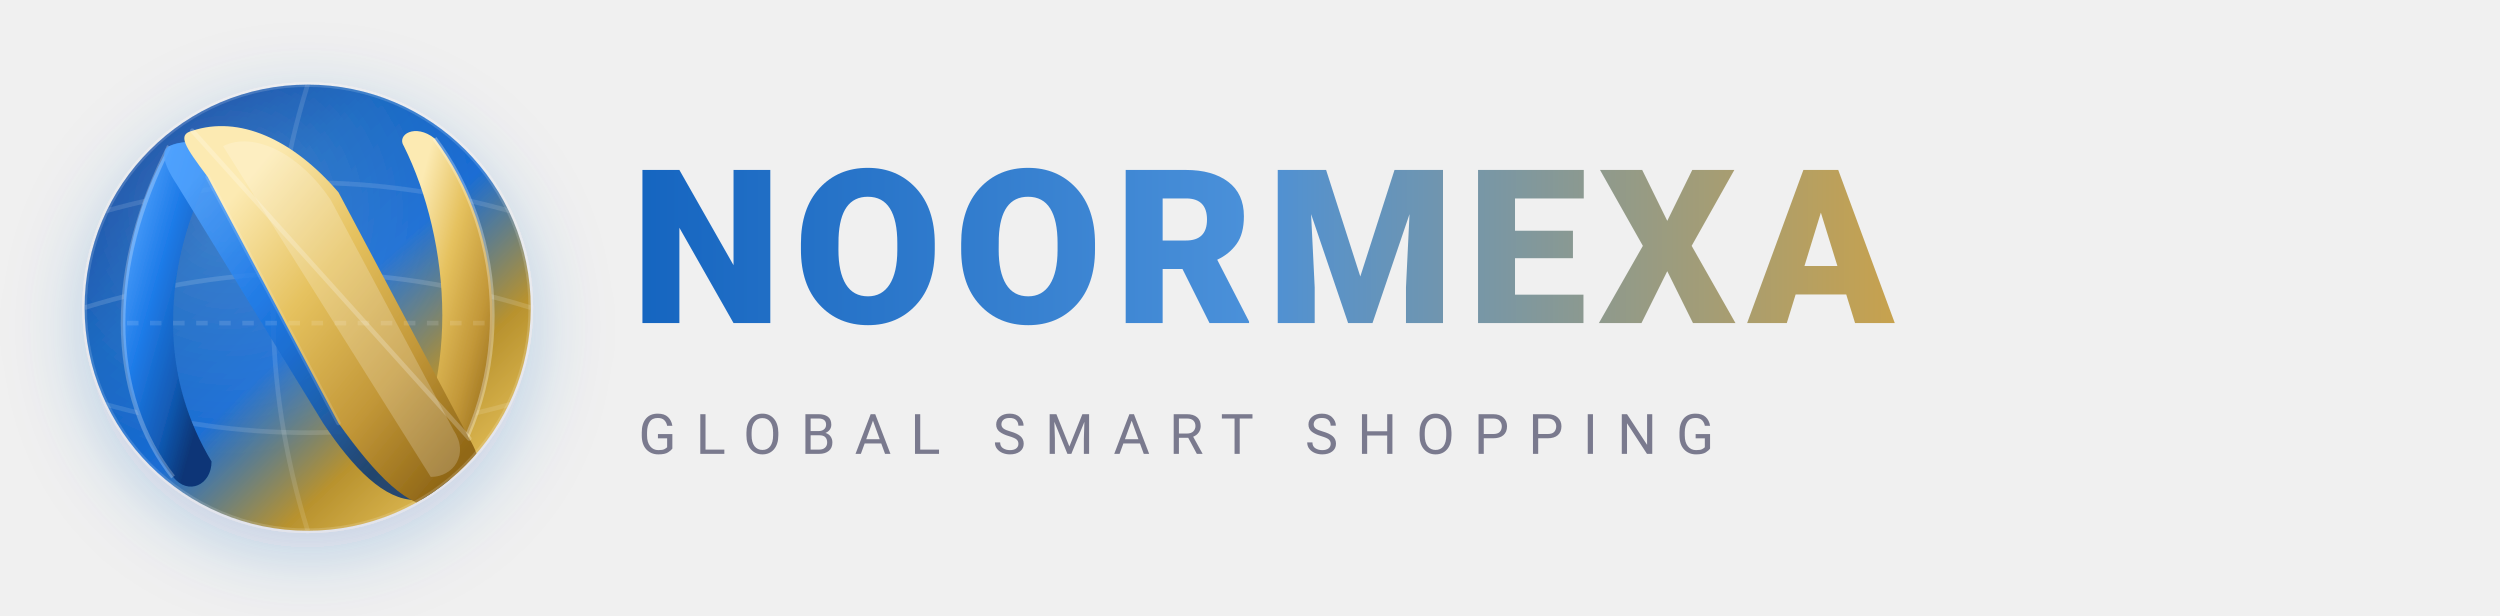
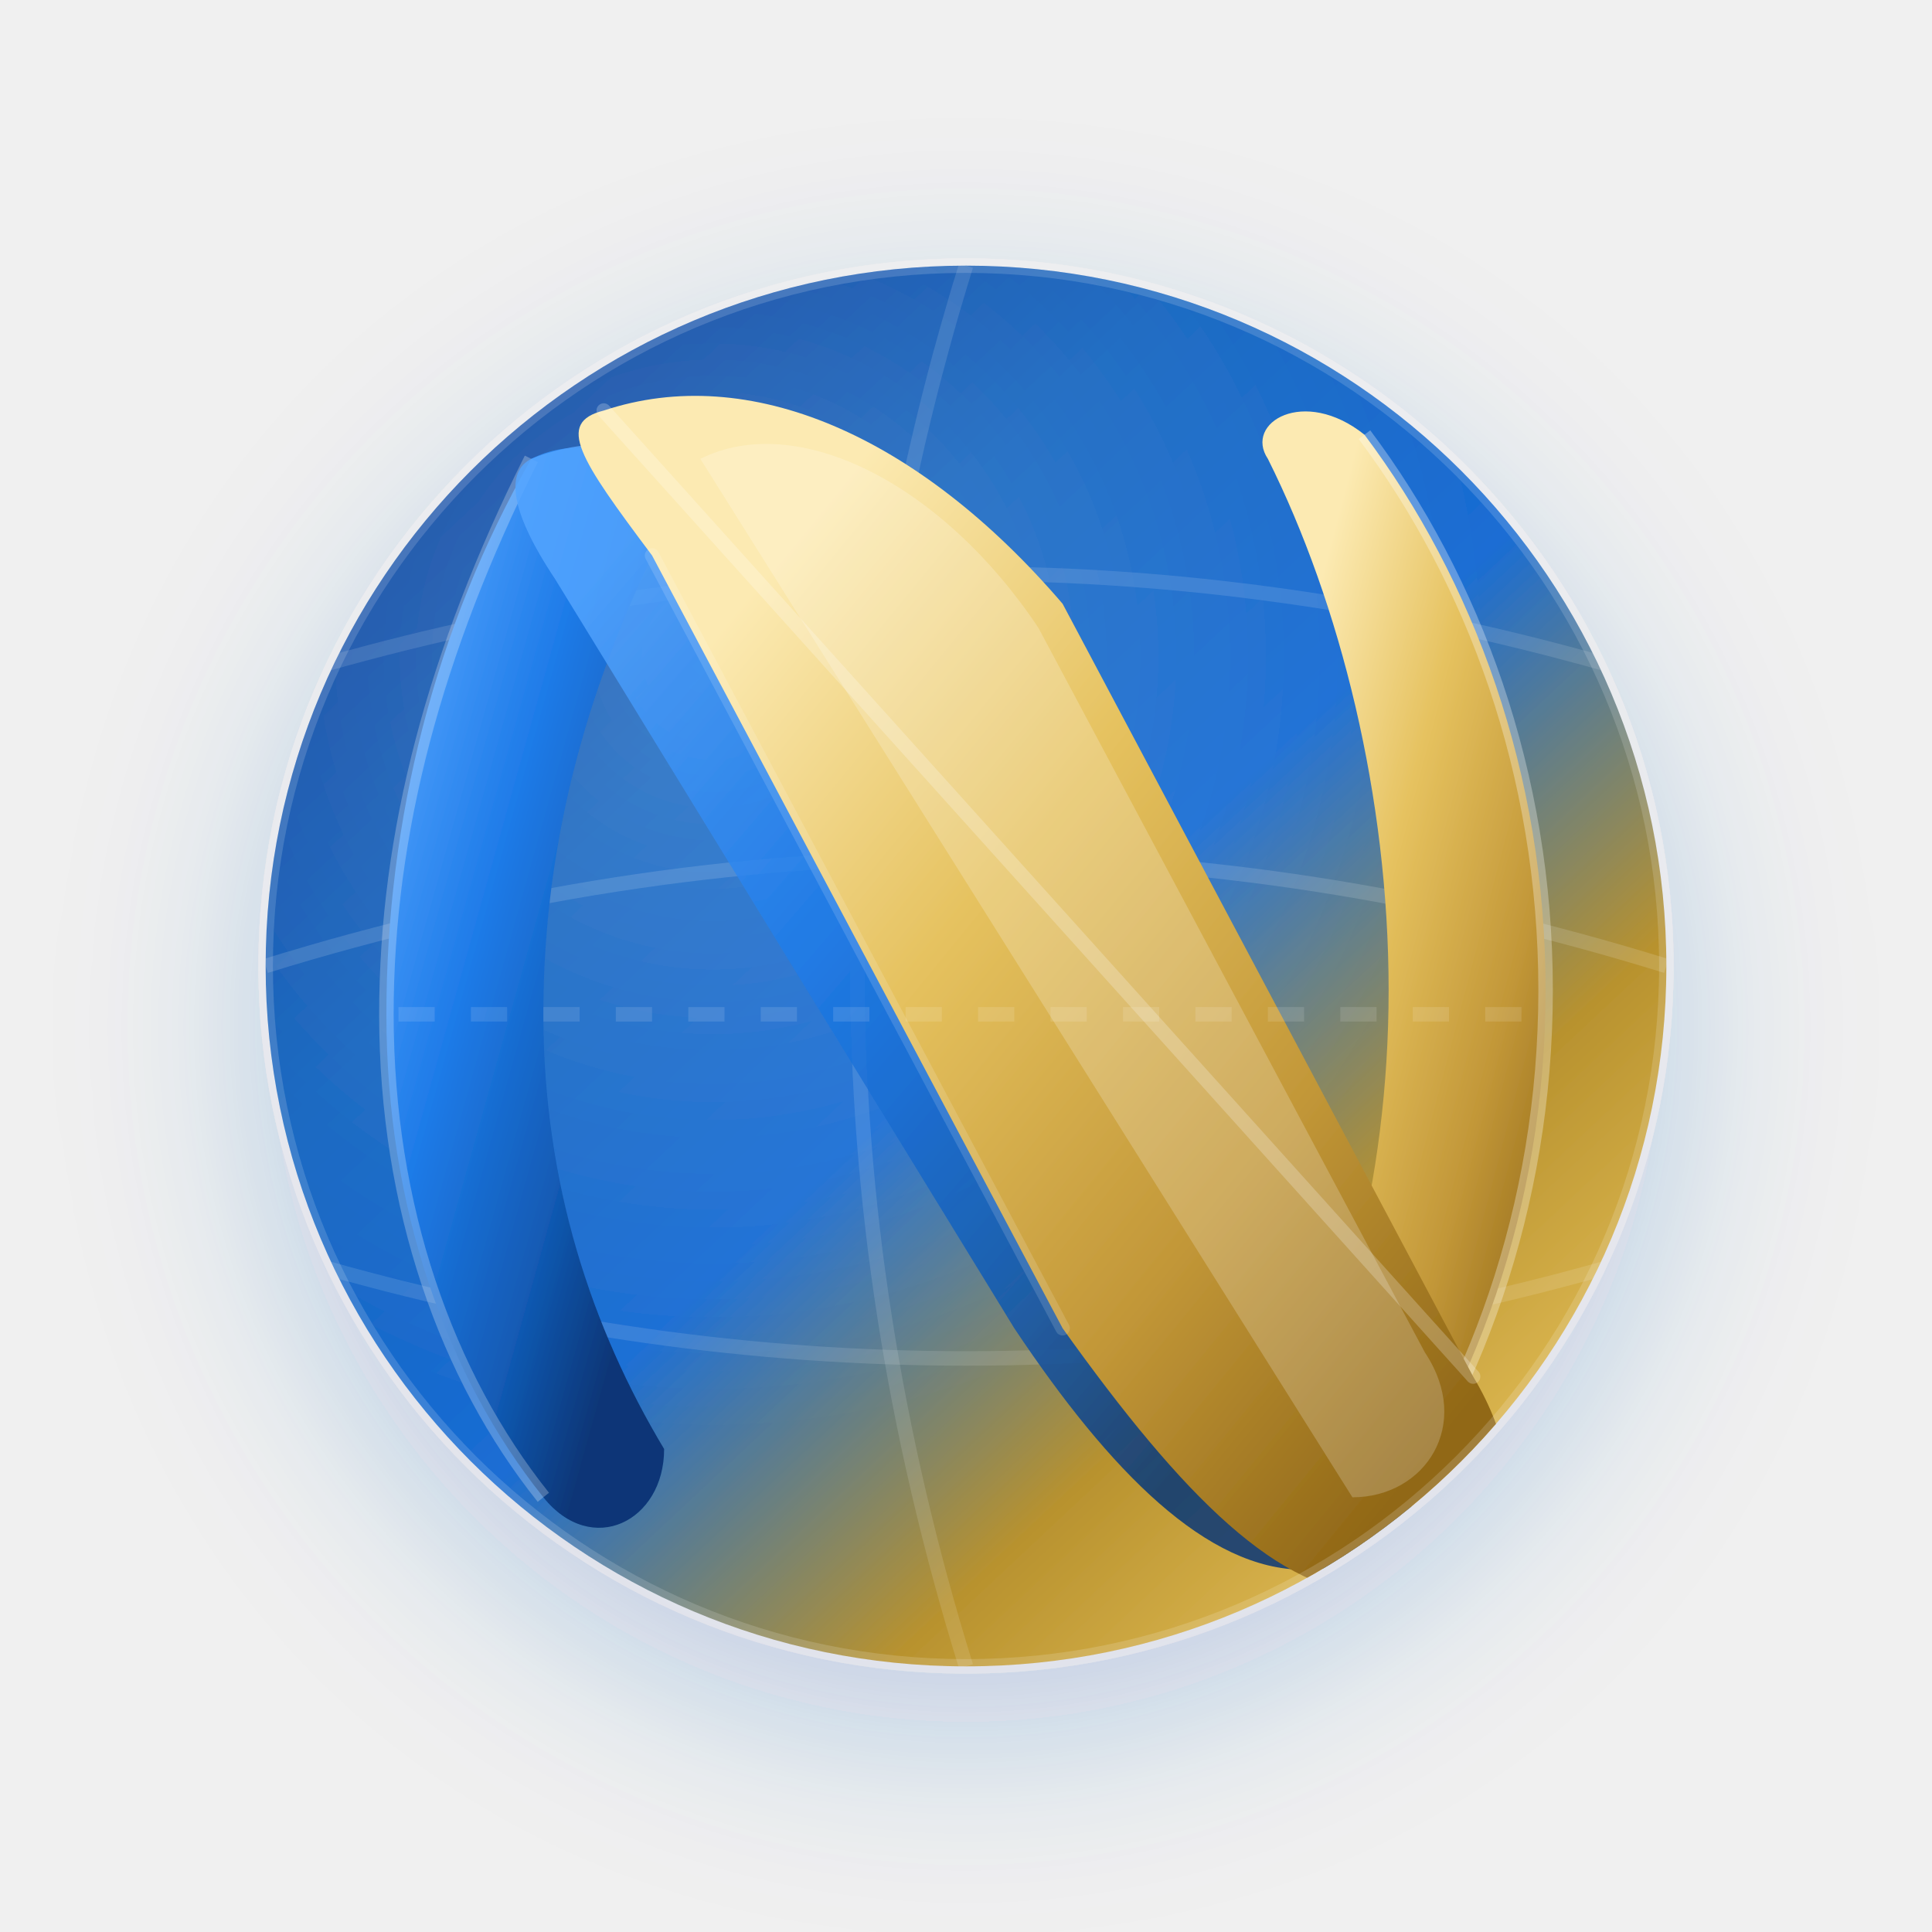
- <svg xmlns="http://www.w3.org/2000/svg" viewBox="0 0 650 160" width="100%" height="100%" fill="none">
+ <svg xmlns="http://www.w3.org/2000/svg" viewBox="0 0 160 160" width="100%" height="100%" fill="none">
  <defs>
-     <linearGradient id="sphere_body_grad" x1="15%" y1="10%" x2="90%" y2="90%">
+     <linearGradient id="emb_sphere_grad" x1="15%" y1="10%" x2="90%" y2="90%">
      <stop offset="0%" stop-color="#0d47a1" />
      <stop offset="26%" stop-color="#1565c0" />
      <stop offset="52%" stop-color="#1a6dd4" />
      <stop offset="78%" stop-color="#b8922e" />
      <stop offset="100%" stop-color="#e6c15a" />
    </linearGradient>
-     <radialGradient id="sphere_highlight_grad" cx="32%" cy="28%" r="65%">
+     <radialGradient id="emb_highlight_grad" cx="32%" cy="28%" r="65%">
      <stop offset="0%" stop-color="#FFFFFF" stop-opacity="0.18" />
      <stop offset="45%" stop-color="#FFFFFF" stop-opacity="0.08" />
      <stop offset="85%" stop-color="#FFFFFF" stop-opacity="0.0" />
    </radialGradient>
-     <filter id="sphere_shadow" x="-30%" y="-30%" width="160%" height="160%">
-       <feDropShadow dx="0" dy="5" stdDeviation="10" flood-color="#1565c0" flood-opacity="0.25" />
+     <filter id="emb_shadow_filter" x="-30%" y="-30%" width="160%" height="160%">
+       <feDropShadow dx="0" dy="5" stdDeviation="8" flood-color="#1565c0" flood-opacity="0.25" />
    </filter>
-     <linearGradient id="noormexa_text_grad" x1="0%" y1="0%" x2="100%" y2="0%">
-       <stop offset="0%" stop-color="#1565c0" />
-       <stop offset="48%" stop-color="#4a90d9" />
-       <stop offset="100%" stop-color="#c8a24d" />
-     </linearGradient>
-     <linearGradient id="n_gold_ribbon" x1="20%" y1="15%" x2="90%" y2="90%">
+     <linearGradient id="emb_gold_ribbon" x1="20%" y1="15%" x2="90%" y2="90%">
      <stop offset="0%" stop-color="#FCEAB2" />
      <stop offset="35%" stop-color="#E5C15E" />
      <stop offset="70%" stop-color="#C29738" />
      <stop offset="100%" stop-color="#916817" />
    </linearGradient>
-     <linearGradient id="n_blue_ribbon" x1="10%" y1="10%" x2="80%" y2="85%">
+     <linearGradient id="emb_blue_ribbon" x1="10%" y1="10%" x2="80%" y2="85%">
      <stop offset="0%" stop-color="#54A5FF" />
      <stop offset="40%" stop-color="#1E7BE8" />
      <stop offset="75%" stop-color="#125BB5" />
      <stop offset="100%" stop-color="#083677" />
    </linearGradient>
-     <clipPath id="sphere_clip">
+     <clipPath id="emb_clip">
      <circle cx="80" cy="80" r="58" />
    </clipPath>
  </defs>
-   <g id="noormexa-icon" filter="url(#sphere_shadow)">
-     <circle cx="80" cy="80" r="58" fill="url(#sphere_body_grad)" />
-     <circle cx="80" cy="80" r="58" fill="url(#sphere_highlight_grad)" />
-     <g clip-path="url(#sphere_clip)">
+   <g id="noormexa-emblem" filter="url(#emb_shadow_filter)">
+     <circle cx="80" cy="80" r="58" fill="url(#emb_sphere_grad)" />
+     <circle cx="80" cy="80" r="58" fill="url(#emb_highlight_grad)" />
+     <g clip-path="url(#emb_clip)">
      <path d="M 22,80 Q 80,62 138,80" stroke="#FFFFFF" stroke-opacity="0.14" stroke-width="1.2" fill="none" />
      <path d="M 27,55 Q 80,40 133,55" stroke="#FFFFFF" stroke-opacity="0.12" stroke-width="1.2" fill="none" />
      <path d="M 27,105 Q 80,120 133,105" stroke="#FFFFFF" stroke-opacity="0.12" stroke-width="1.2" fill="none" />
      <path d="M 80,22 Q 62,80 80,138" stroke="#FFFFFF" stroke-opacity="0.12" stroke-width="1.2" fill="none" />
      <circle cx="48" cy="55" r="2" fill="#FFFFFF" fill-opacity="0.35" />
      <circle cx="112" cy="105" r="2" fill="#FFFFFF" fill-opacity="0.35" />
      <circle cx="80" cy="80" r="2.5" fill="#FFFFFF" fill-opacity="0.4" />
-       <path d="M 44,38             C 36,52 32,68 32,84             C 32,100 37,114 45,124             C 49,129 55,126 55,120             C 49,110 45,98 45,84             C 45,69 49,56 55,44             C 56,40 50,35 44,38 Z" fill="url(#n_blue_ribbon)" />
+       <path d="M 44,38             C 36,52 32,68 32,84             C 32,100 37,114 45,124             C 49,129 55,126 55,120             C 49,110 45,98 45,84             C 45,69 49,56 55,44             C 56,40 50,35 44,38 Z" fill="url(#emb_blue_ribbon)" />
      <path d="M 44,38 C 36,54 32,69 32,84 C 32,100 37,114 45,124" stroke="#FFFFFF" stroke-opacity="0.25" stroke-width="1.2" fill="none" />
-       <path d="M 105,38             C 111,50 115,66 115,82             C 115,98 111,112 105,124             C 103,128 108,132 113,128             C 122,116 128,100 128,82             C 128,64 122,48 113,36             C 108,32 103,35 105,38 Z" fill="url(#n_gold_ribbon)" />
+       <path d="M 105,38             C 111,50 115,66 115,82             C 115,98 111,112 105,124             C 103,128 108,132 113,128             C 122,116 128,100 128,82             C 128,64 122,48 113,36             C 108,32 103,35 105,38 Z" fill="url(#emb_gold_ribbon)" />
      <path d="M 113,36 C 122,48 128,64 128,82 C 128,100 122,116 113,128" stroke="#FFFFFF" stroke-opacity="0.3" stroke-width="1.2" fill="none" />
-       <path d="M 44,38             C 54,34 66,40 76,52             L 115,116             C 120,124 116,130 108,130             C 100,130 92,122 84,110             L 46,48             C 42,42 42,39 44,38 Z" fill="url(#n_blue_ribbon)" opacity="0.85" />
-       <path d="M 50,34             C 62,30 76,36 88,50             L 122,114             C 128,124 124,132 114,132             C 106,132 98,124 88,110             L 54,46             C 48,38 46,35 50,34 Z" fill="url(#n_gold_ribbon)" />
+       <path d="M 44,38             C 54,34 66,40 76,52             L 115,116             C 120,124 116,130 108,130             C 100,130 92,122 84,110             L 46,48             C 42,42 42,39 44,38 Z" fill="url(#emb_blue_ribbon)" opacity="0.85" />
+       <path d="M 50,34             C 62,30 76,36 88,50             L 122,114             C 128,124 124,132 114,132             C 106,132 98,124 88,110             L 54,46             C 48,38 46,35 50,34 Z" fill="url(#emb_gold_ribbon)" />
      <path d="M 50,34 L 122,114" stroke="#FFFFFF" stroke-opacity="0.22" stroke-width="1.2" stroke-linecap="round" fill="none" />
      <path d="M 54,46 L 88,110" stroke="#FFFFFF" stroke-opacity="0.14" stroke-width="1.2" stroke-linecap="round" fill="none" />
      <path d="M 33,84 L 127,84" stroke="#FFFFFF" stroke-opacity="0.12" stroke-width="1.2" stroke-dasharray="3 3" fill="none" />
      <path d="M 58,38 C 66,34 78,40 86,52 L 118,112 C 122,118 118,124 112,124 L 58,38 Z" fill="#FFFFFF" fill-opacity="0.2" />
    </g>
    <circle cx="80" cy="80" r="58" stroke="#FFFFFF" stroke-opacity="0.15" stroke-width="1.2" fill="none" />
  </g>
-   <g id="noormexa-text" transform="translate(164, 0)">
-     <text x="0" y="84" font-family="system-ui, -apple-system, BlinkMacSystemFont, 'Segoe UI', Roboto, 'Helvetica Neue', Arial, sans-serif" font-size="56" font-weight="900" letter-spacing="3px" fill="url(#noormexa_text_grad)">
-       NOORMEXA
-     </text>
-     <text x="2" y="118" font-family="system-ui, -apple-system, BlinkMacSystemFont, 'Segoe UI', Roboto, 'Helvetica Neue', Arial, sans-serif" font-size="14.5" font-weight="400" letter-spacing="5px" fill="#7a7a8e">
-       GLOBAL SMART SHOPPING
-     </text>
-   </g>
</svg>
